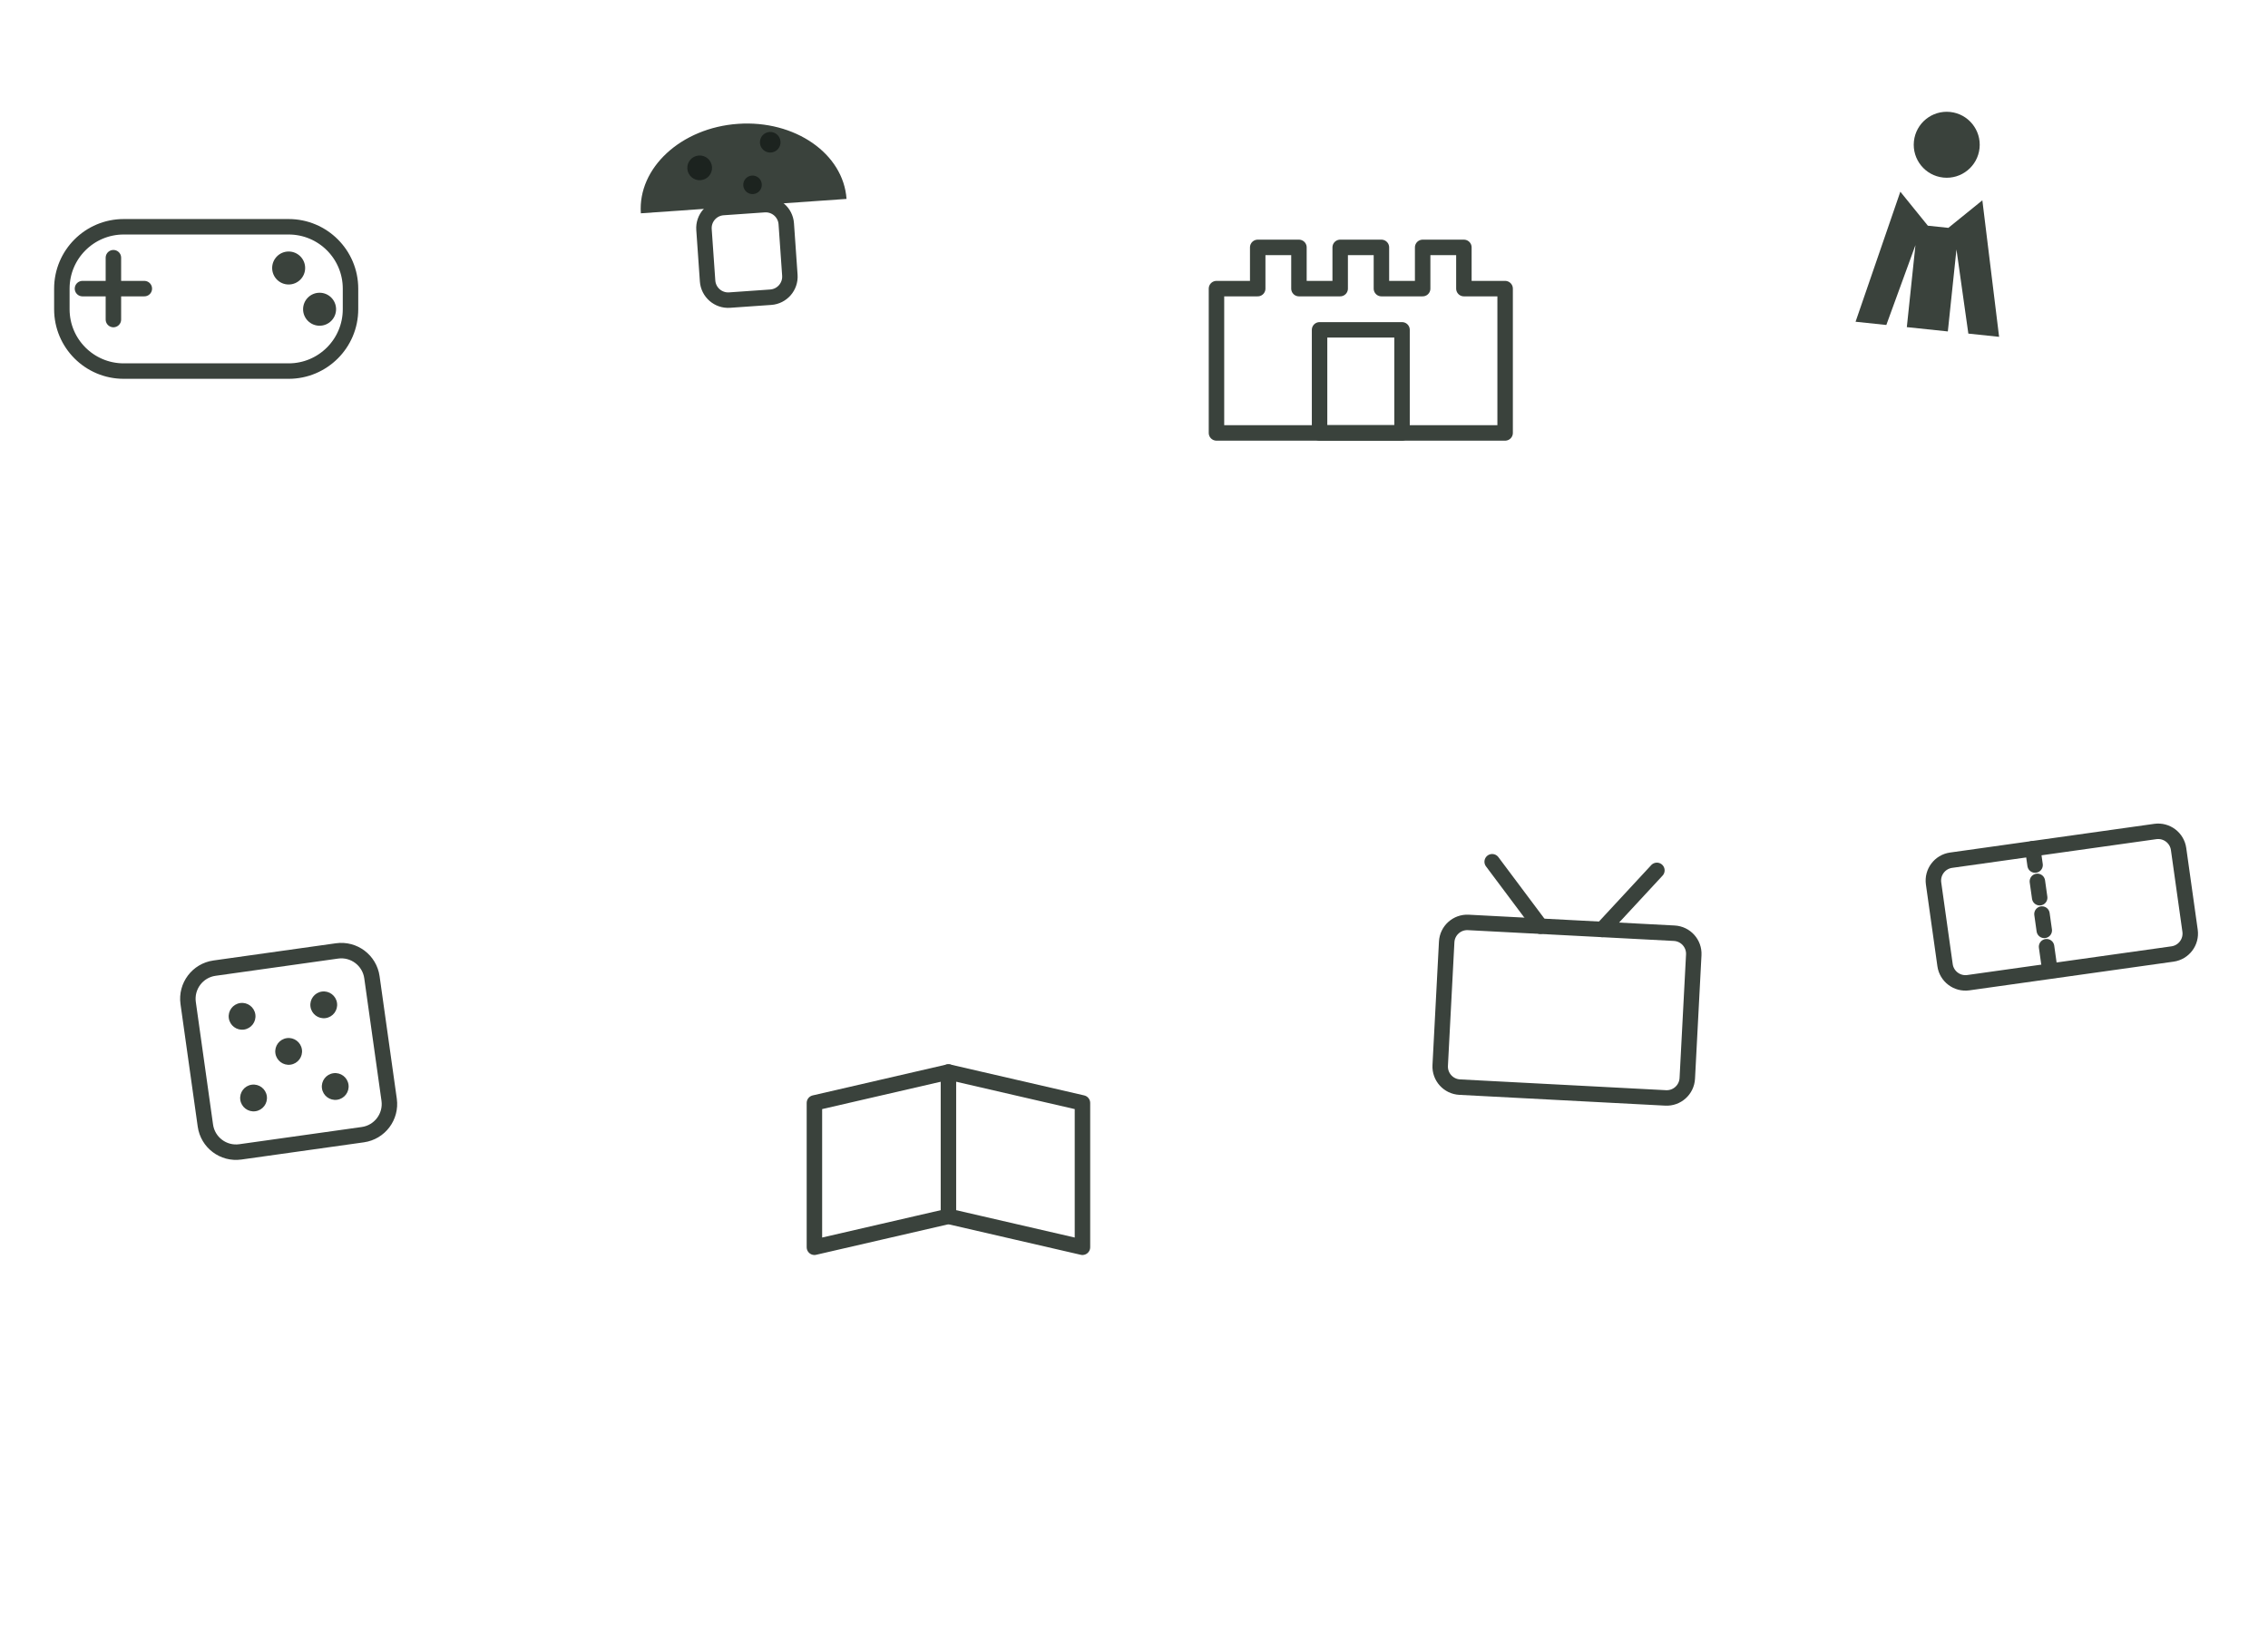
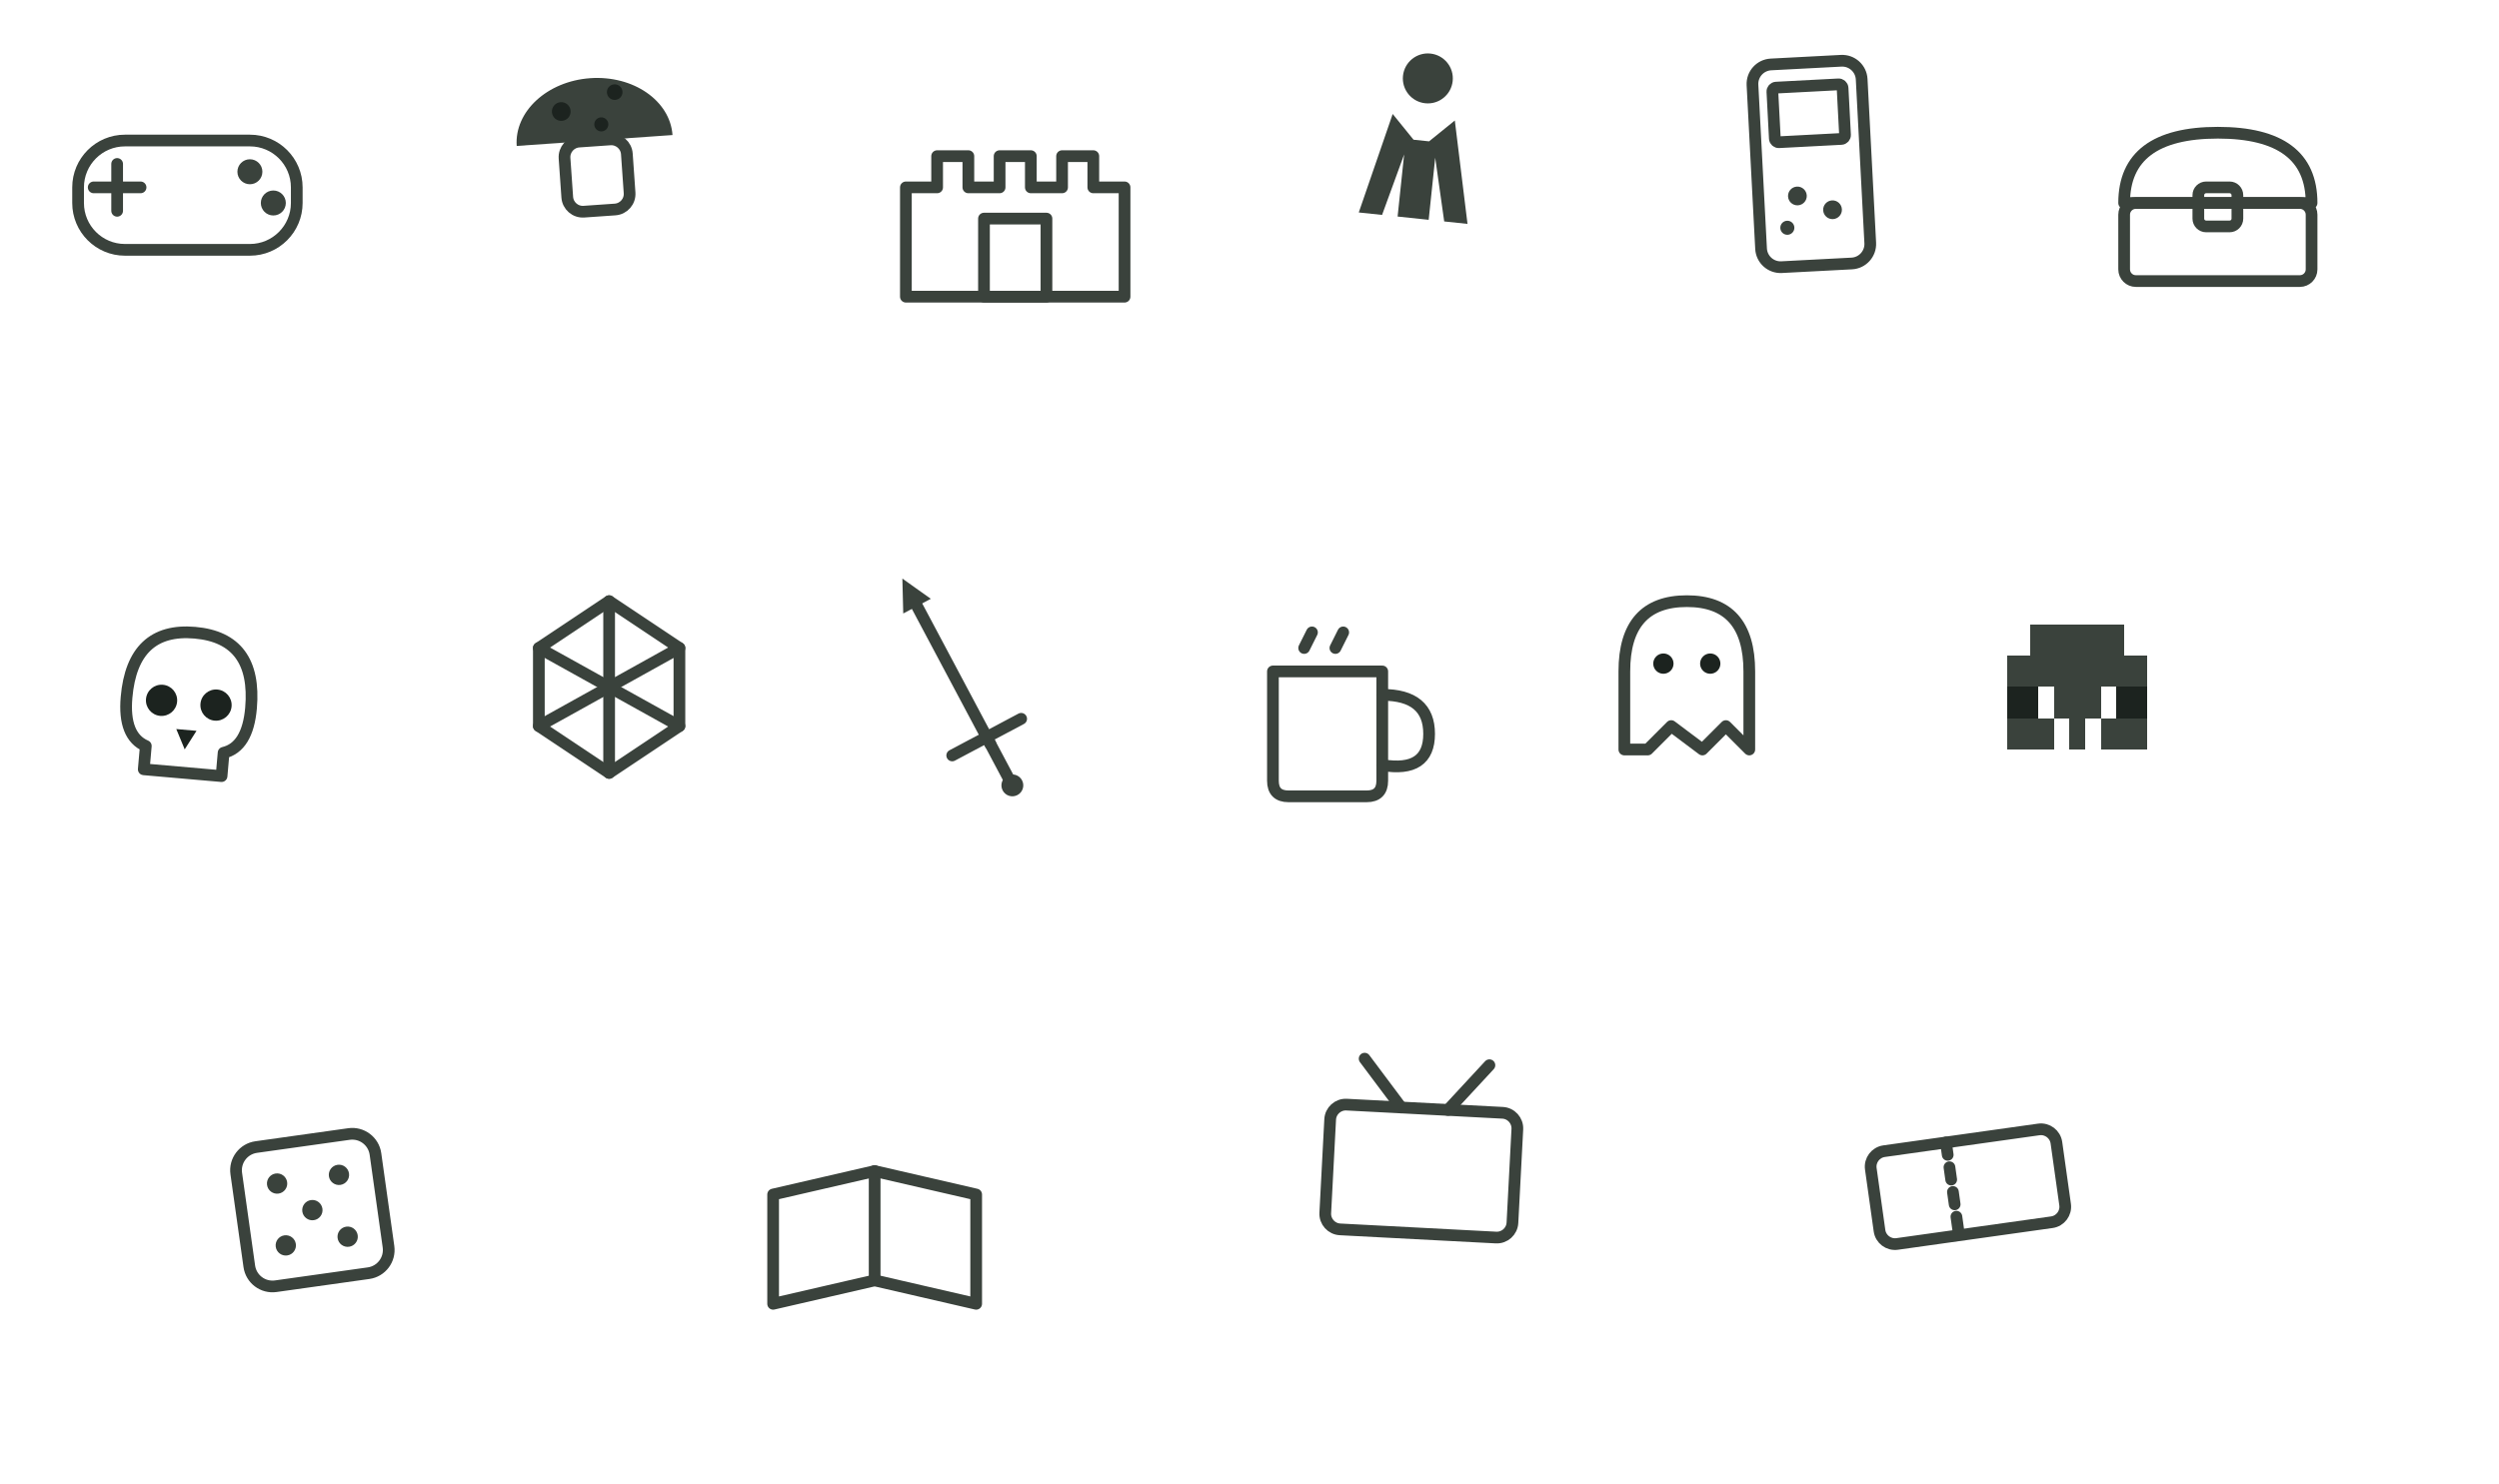
- <svg xmlns="http://www.w3.org/2000/svg" width="220" height="160" viewBox="0 0 220 160">
+ <svg xmlns="http://www.w3.org/2000/svg" width="320" height="190" viewBox="0 0 320 190">
  <g fill="none" stroke="#3a423c" stroke-width="1.5" stroke-linejoin="round" stroke-linecap="round">
-     <g transform="translate(20,28)">
+     <g transform="translate(24,24)">
      <rect x="-14" y="-6" width="28" height="14" rx="6" />
      <circle cx="8" cy="-2" r="1.6" fill="#3a423c" stroke="none" />
      <circle cx="11" cy="2" r="1.6" fill="#3a423c" stroke="none" />
      <line x1="-9" y1="-3" x2="-9" y2="3" />
      <line x1="-12" y1="0" x2="-6" y2="0" />
    </g>
-     <g transform="translate(72,18) rotate(-4)">
+     <g transform="translate(76,16) rotate(-4)">
      <path d="M-10,2 A10,8 0 0 1 10,2 Z" fill="#3a423c" stroke="none" />
      <rect x="-4" y="2" width="8" height="9" rx="2" />
      <circle cx="-4" cy="-2" r="1.2" fill="#1c231f" stroke="none" />
      <circle cx="3" cy="-4" r="1" fill="#1c231f" stroke="none" />
      <circle cx="1" cy="0" r="0.9" fill="#1c231f" stroke="none" />
    </g>
-     <g transform="translate(132,32)">
+     <g transform="translate(130,28)">
      <path d="M-14,10 L-14,-4 L-10,-4 L-10,-8 L-6,-8 L-6,-4 L-2,-4 L-2,-8 L2,-8 L2,-4 L6,-4 L6,-8 L10,-8 L10,-4 L14,-4 L14,10 Z" />
      <rect x="-4" y="0" width="8" height="10" />
    </g>
-     <g transform="translate(188,22) rotate(6)">
+     <g transform="translate(182,18) rotate(6)">
      <circle cx="0" cy="-8" r="3.2" fill="#3a423c" stroke="none" />
      <path d="M-7,10 L-4,-3 L-1,0 L1,0 L4,-3 L7,10 L4,10 L2,2 L2,10 L-2,10 L-2,2 L-4,10 Z" fill="#3a423c" stroke="none" />
    </g>
-     <g transform="translate(28,102) rotate(-8)">
+     <g transform="translate(232,22) rotate(-3)">
+       <rect x="-7" y="-14" width="14" height="26" rx="2.5" />
+       <rect x="-4.5" y="-11" width="9" height="7" rx="0.5" />
+       <circle cx="-2" cy="3" r="1.2" fill="#3a423c" stroke="none" />
+       <circle cx="2.4" cy="5" r="1.2" fill="#3a423c" stroke="none" />
+       <circle cx="-3.5" cy="7" r="0.9" fill="#3a423c" stroke="none" />
+     </g>
+     <g transform="translate(284,26)">
+       <rect x="-12" y="0" width="24" height="10" rx="1.5" />
+       <path d="M-12,0 Q-12,-9 0,-9 Q12,-9 12,0 Z" />
+       <rect x="-2.5" y="-2" width="5" height="5" rx="1" />
+     </g>
+     <g transform="translate(24,92) rotate(5)">
+       <path d="M-8,-2 Q-8,-11 0,-11 Q8,-11 8,-2 Q8,3 5,4 L5,7 L-5,7 L-5,4 Q-8,3 -8,-2 Z" />
+       <circle cx="-3.5" cy="-2" r="2" fill="#1c231f" stroke="none" />
+       <circle cx="3.5" cy="-2" r="2" fill="#1c231f" stroke="none" />
+       <path d="M-1.3,1.5 L0,4 L1.3,1.5 Z" fill="#1c231f" stroke="none" />
+     </g>
+     <g transform="translate(78,88)">
+       <polygon points="0,-11 9,-5 9,5 0,11 -9,5 -9,-5" />
+       <line x1="0" y1="-11" x2="0" y2="11" />
+       <line x1="-9" y1="-5" x2="9" y2="5" />
+       <line x1="9" y1="-5" x2="-9" y2="5" />
+     </g>
+     <g transform="translate(124,90) rotate(-28)">
+       <line x1="0" y1="-14" x2="0" y2="6" />
+       <path d="M-2,-14 L2,-14 L0,-18 Z" fill="#3a423c" stroke="none" />
+       <line x1="-5" y1="5" x2="5" y2="5" />
+       <line x1="0" y1="5" x2="0" y2="11" />
+       <circle cx="0" cy="12" r="1.4" fill="#3a423c" stroke="none" />
+     </g>
+     <g transform="translate(170,92)">
+       <path d="M-7,-6 L-7,8 Q-7,10 -5,10 L5,10 Q7,10 7,8 L7,-6 Z" />
+       <path d="M7,-3 Q13,-3 13,2 Q13,7 7,6" />
+       <line x1="-3" y1="-9" x2="-2" y2="-11" />
+       <line x1="1" y1="-9" x2="2" y2="-11" />
+     </g>
+     <g transform="translate(216,88)">
+       <path d="M-8,8 L-8,-2 Q-8,-11 0,-11 Q8,-11 8,-2 L8,8 L5,5 L2,8 L-2,5 L-5,8 Z" />
+       <circle cx="-3" cy="-3" r="1.3" fill="#1c231f" stroke="none" />
+       <circle cx="3" cy="-3" r="1.3" fill="#1c231f" stroke="none" />
+     </g>
+     <g transform="translate(266,90)" shape-rendering="crispEdges">
+       <rect x="-6" y="-10" width="12" height="4" fill="#3a423c" stroke="none" />
+       <rect x="-9" y="-6" width="18" height="4" fill="#3a423c" stroke="none" />
+       <rect x="-9" y="-2" width="4" height="4" fill="#1c231f" stroke="none" />
+       <rect x="-3" y="-2" width="6" height="4" fill="#3a423c" stroke="none" />
+       <rect x="5" y="-2" width="4" height="4" fill="#1c231f" stroke="none" />
+       <rect x="-9" y="2" width="6" height="4" fill="#3a423c" stroke="none" />
+       <rect x="-1" y="2" width="2" height="4" fill="#3a423c" stroke="none" />
+       <rect x="3" y="2" width="6" height="4" fill="#3a423c" stroke="none" />
+     </g>
+     <g transform="translate(40,155) rotate(-8)">
      <rect x="-9" y="-9" width="18" height="18" rx="3" />
      <circle cx="-4" cy="-4" r="1.3" fill="#3a423c" stroke="none" />
      <circle cx="4" cy="-4" r="1.3" fill="#3a423c" stroke="none" />
      <circle cx="0" cy="0" r="1.3" fill="#3a423c" stroke="none" />
      <circle cx="-4" cy="4" r="1.3" fill="#3a423c" stroke="none" />
      <circle cx="4" cy="4" r="1.3" fill="#3a423c" stroke="none" />
    </g>
-     <g transform="translate(92,112)">
+     <g transform="translate(112,158)">
      <path d="M0,-8 L-13,-5 L-13,9 L0,6 L13,9 L13,-5 Z" />
      <line x1="0" y1="-8" x2="0" y2="6" />
    </g>
-     <g transform="translate(152,98) rotate(3)">
+     <g transform="translate(182,150) rotate(3)">
      <rect x="-12" y="-8" width="24" height="16" rx="2" />
      <line x1="-3" y1="-8" x2="-8" y2="-14" />
      <line x1="3" y1="-8" x2="8" y2="-14" />
    </g>
-     <g transform="translate(200,88) rotate(-8)">
+     <g transform="translate(252,152) rotate(-8)">
      <rect x="-12" y="-6" width="24" height="12" rx="2" />
      <line x1="-2" y1="-6" x2="-2" y2="6" stroke-dasharray="1.6,1.6" />
    </g>
  </g>
</svg>
